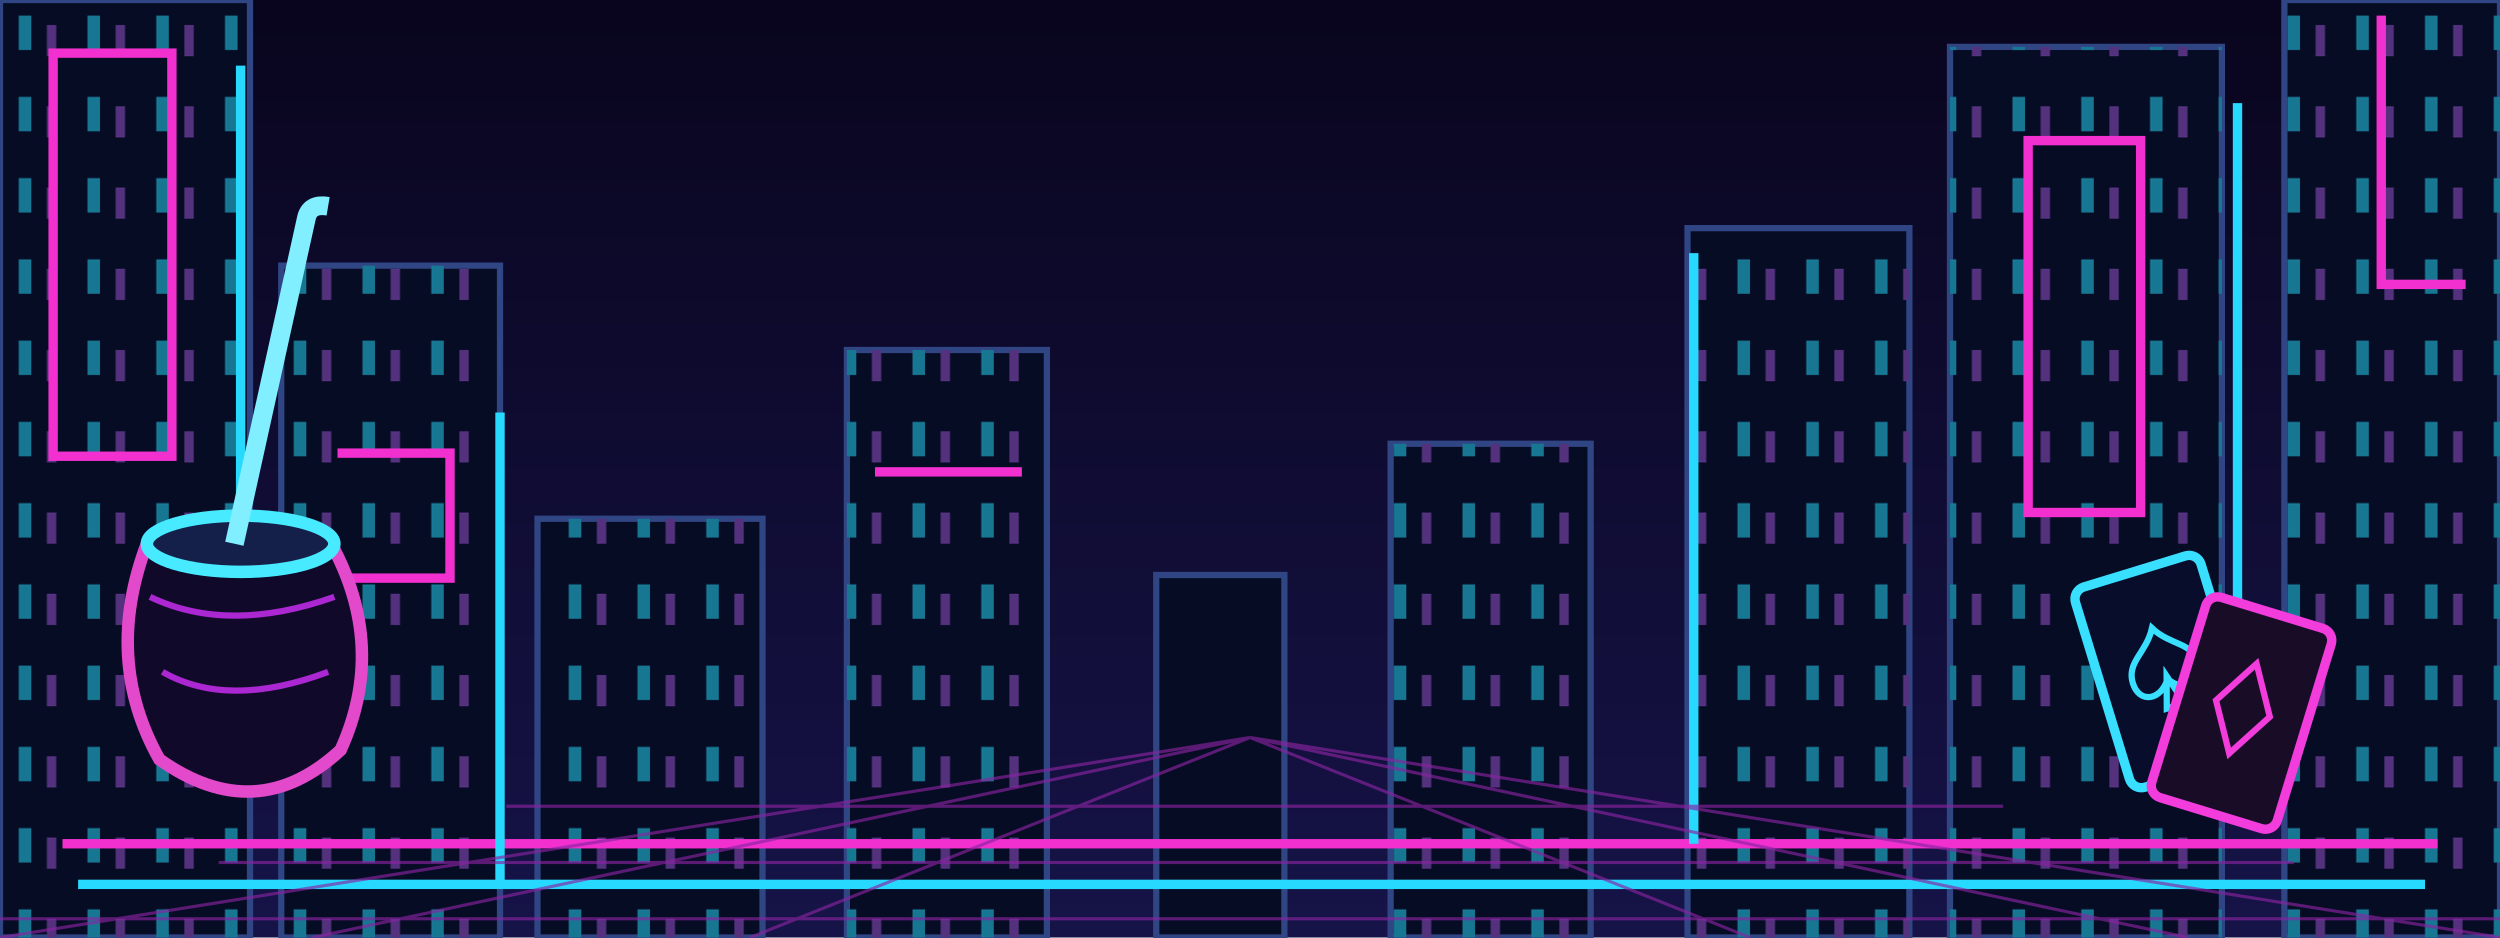
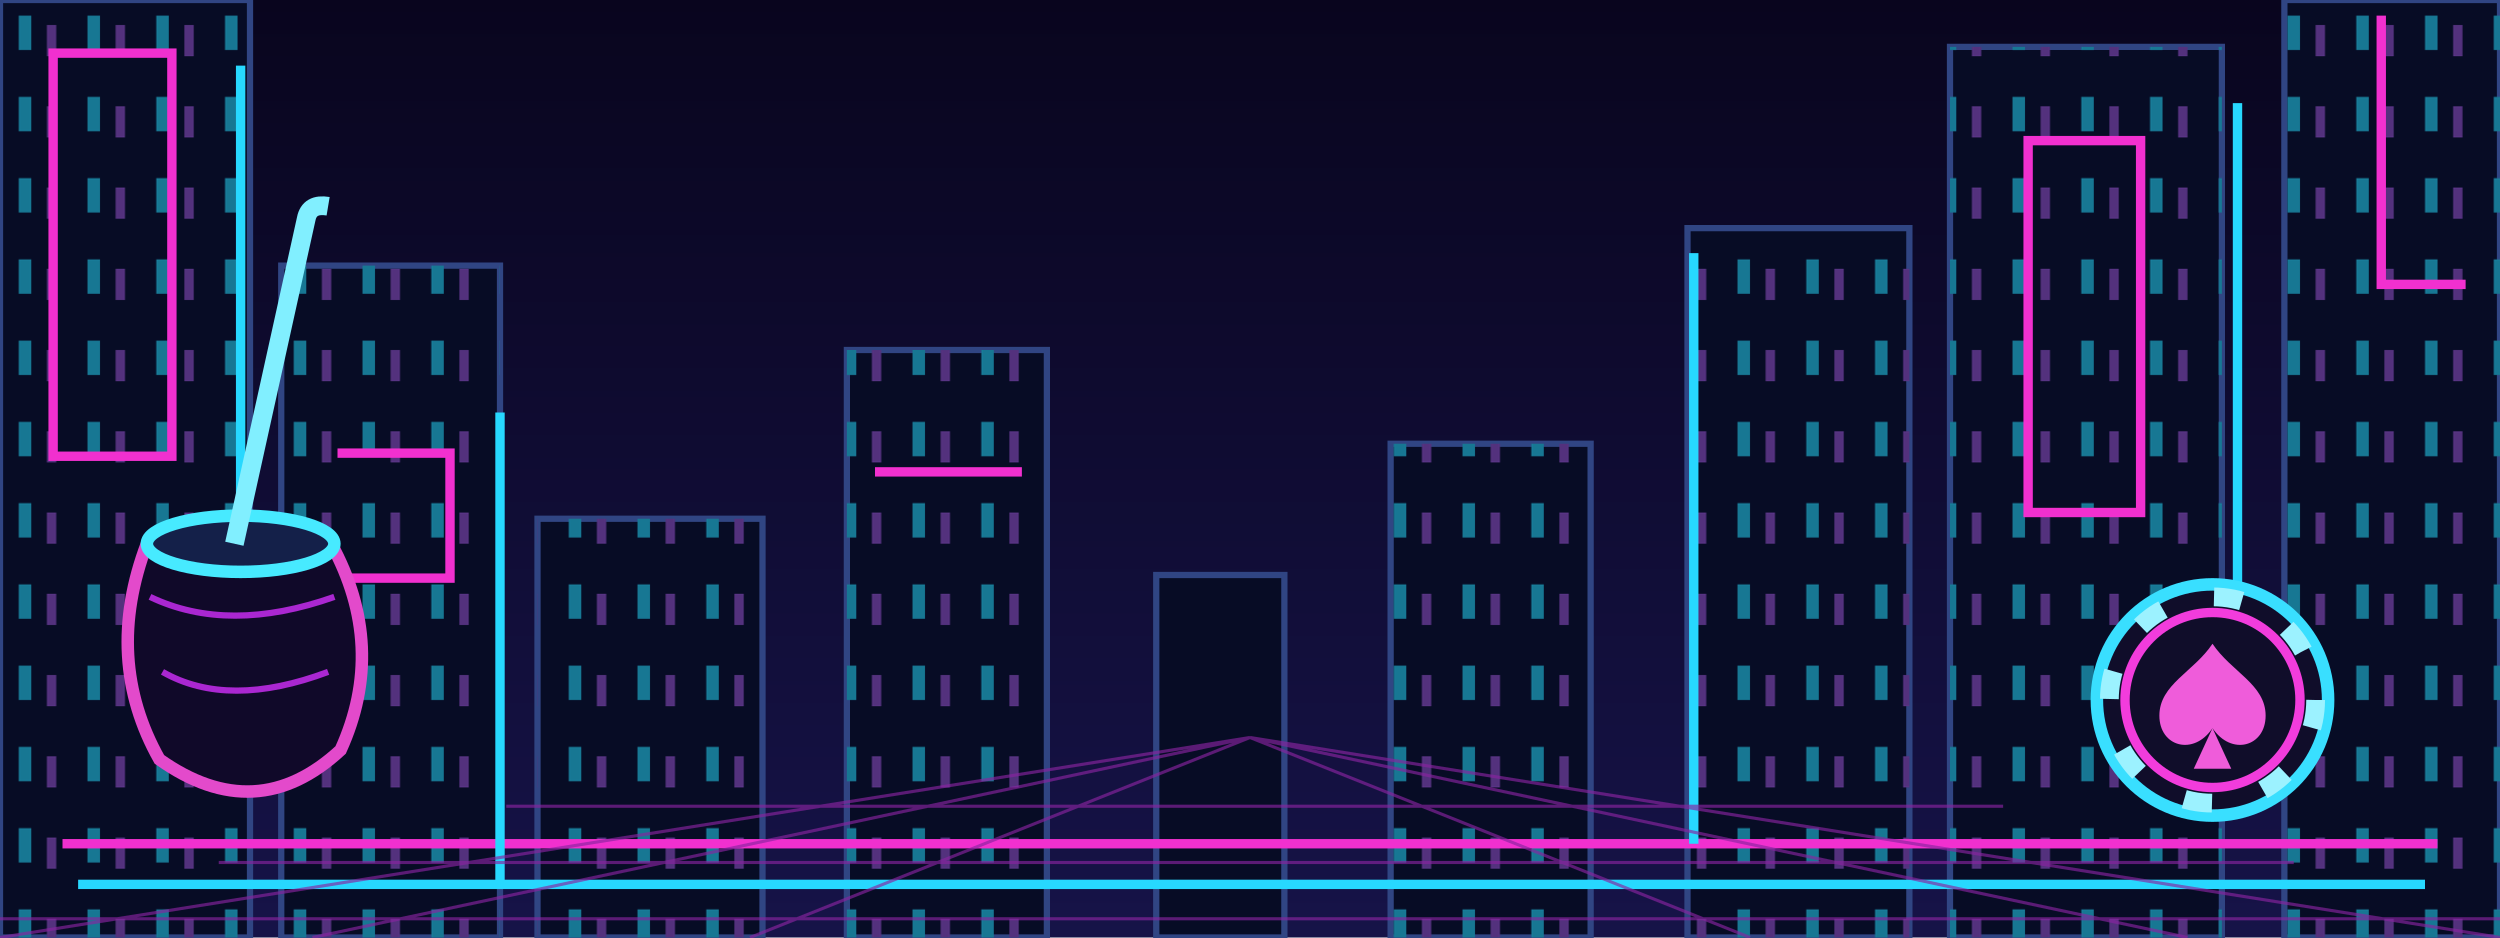
<svg xmlns="http://www.w3.org/2000/svg" viewBox="0 0 800 300">
  <defs>
    <linearGradient id="sky" x2="0" y2="1">
      <stop stop-color="#09051e" />
      <stop offset="1" stop-color="#161348" />
    </linearGradient>
    <pattern id="windows" width="22" height="26" patternUnits="userSpaceOnUse">
      <path d="M6 5H10V16H6Z" fill="#177793" />
      <path d="M15 8H18V18H15Z" fill="#53317d" />
    </pattern>
  </defs>
  <path fill="url(#sky)" d="M0 0H800V300H0Z" />
  <g fill="#070c25" stroke="#304583" stroke-width="2">
    <path d="M0 0H80V300H0ZM90 85H160V300H90ZM172 166H244V300H172ZM271 112H335V300H271ZM370 184H411V300H370ZM445 142H509V300H445ZM540 73H611V300H540ZM624 15H711V300H624ZM731 0H800V300H731Z" />
  </g>
  <g fill="url(#windows)">
    <path d="M0 0H80V300H0ZM90 85H160V300H90ZM172 166H244V300H172ZM271 112H335V300H271ZM445 142H509V300H445ZM540 73H611V300H540ZM624 15H711V300H624ZM731 0H800V300H731Z" />
  </g>
  <g fill="none" stroke="#f130cf" stroke-width="3">
    <path d="M17 17V146H55V17ZM649 45H685V164H649ZM762 5V91H789M108 145H144V185H108M280 151H327M20 270H780" />
  </g>
  <g fill="none" stroke="#27d8ff" stroke-width="3">
    <path d="M77 21V243M160 132V282M542 81V270M716 33V253M25 283H776" />
  </g>
  <g stroke="#8823a0" opacity=".65">
    <path d="M400 236L0 300M400 236L100 300M400 236L240 300M400 236L560 300M400 236L700 300M400 236L800 300M0 294H800M70 276H734M162 258H641" />
  </g>
  <g transform="translate(47 146)">
    <path d="M0 28Q-14 65 4 97Q35 119 62 94Q77 61 59 28Z" fill="#100929" stroke="#e34acb" stroke-width="4" />
    <ellipse cx="30" cy="28" rx="30" ry="9" fill="#142049" stroke="#47eaff" stroke-width="4" />
    <path d="M28 28L51-76Q52-81 58-80" fill="none" stroke="#81efff" stroke-width="6" />
    <path d="M1 45Q26 57 60 45M5 69Q26 81 58 69" fill="none" stroke="#aa27d1" stroke-width="2" />
  </g>
-   <g transform="translate(663 189) rotate(-17)">
-     <rect width="42" height="67" rx="4" fill="#070d2a" stroke="#39dfff" stroke-width="3" />
-     <path d="M21 19C17 26 10 27 10 34C10 41 17 42 21 36C25 42 32 41 32 34C32 27 25 26 21 19ZM18 45H24L21 35Z" fill="none" stroke="#39dfff" stroke-width="2" />
-   </g>
-   <g transform="translate(707 190) rotate(17)">
-     <rect width="42" height="67" rx="4" fill="#180c27" stroke="#f23cdc" stroke-width="3" />
-     <path d="M21 17L30 32 21 47 12 32Z" fill="none" stroke="#f23cdc" stroke-width="2" />
+   <g transform="translate(708 224)">
+     <circle r="37" fill="#100d2a" stroke="#39dfff" stroke-width="4" />
+     <circle r="28" fill="none" stroke="#f23cdc" stroke-width="3" />
+     <circle r="33" fill="none" stroke="#9cf2ff" stroke-width="6" stroke-dasharray="9 17" />
+     <path d="M0-18C-6-9-17-5-17 5C-17 15-6 18 0 9C6 18 17 15 17 5C17-5 6-9 0-18ZM-6 22H6L0 9Z" fill="#ef5cda" />
  </g>
</svg>
